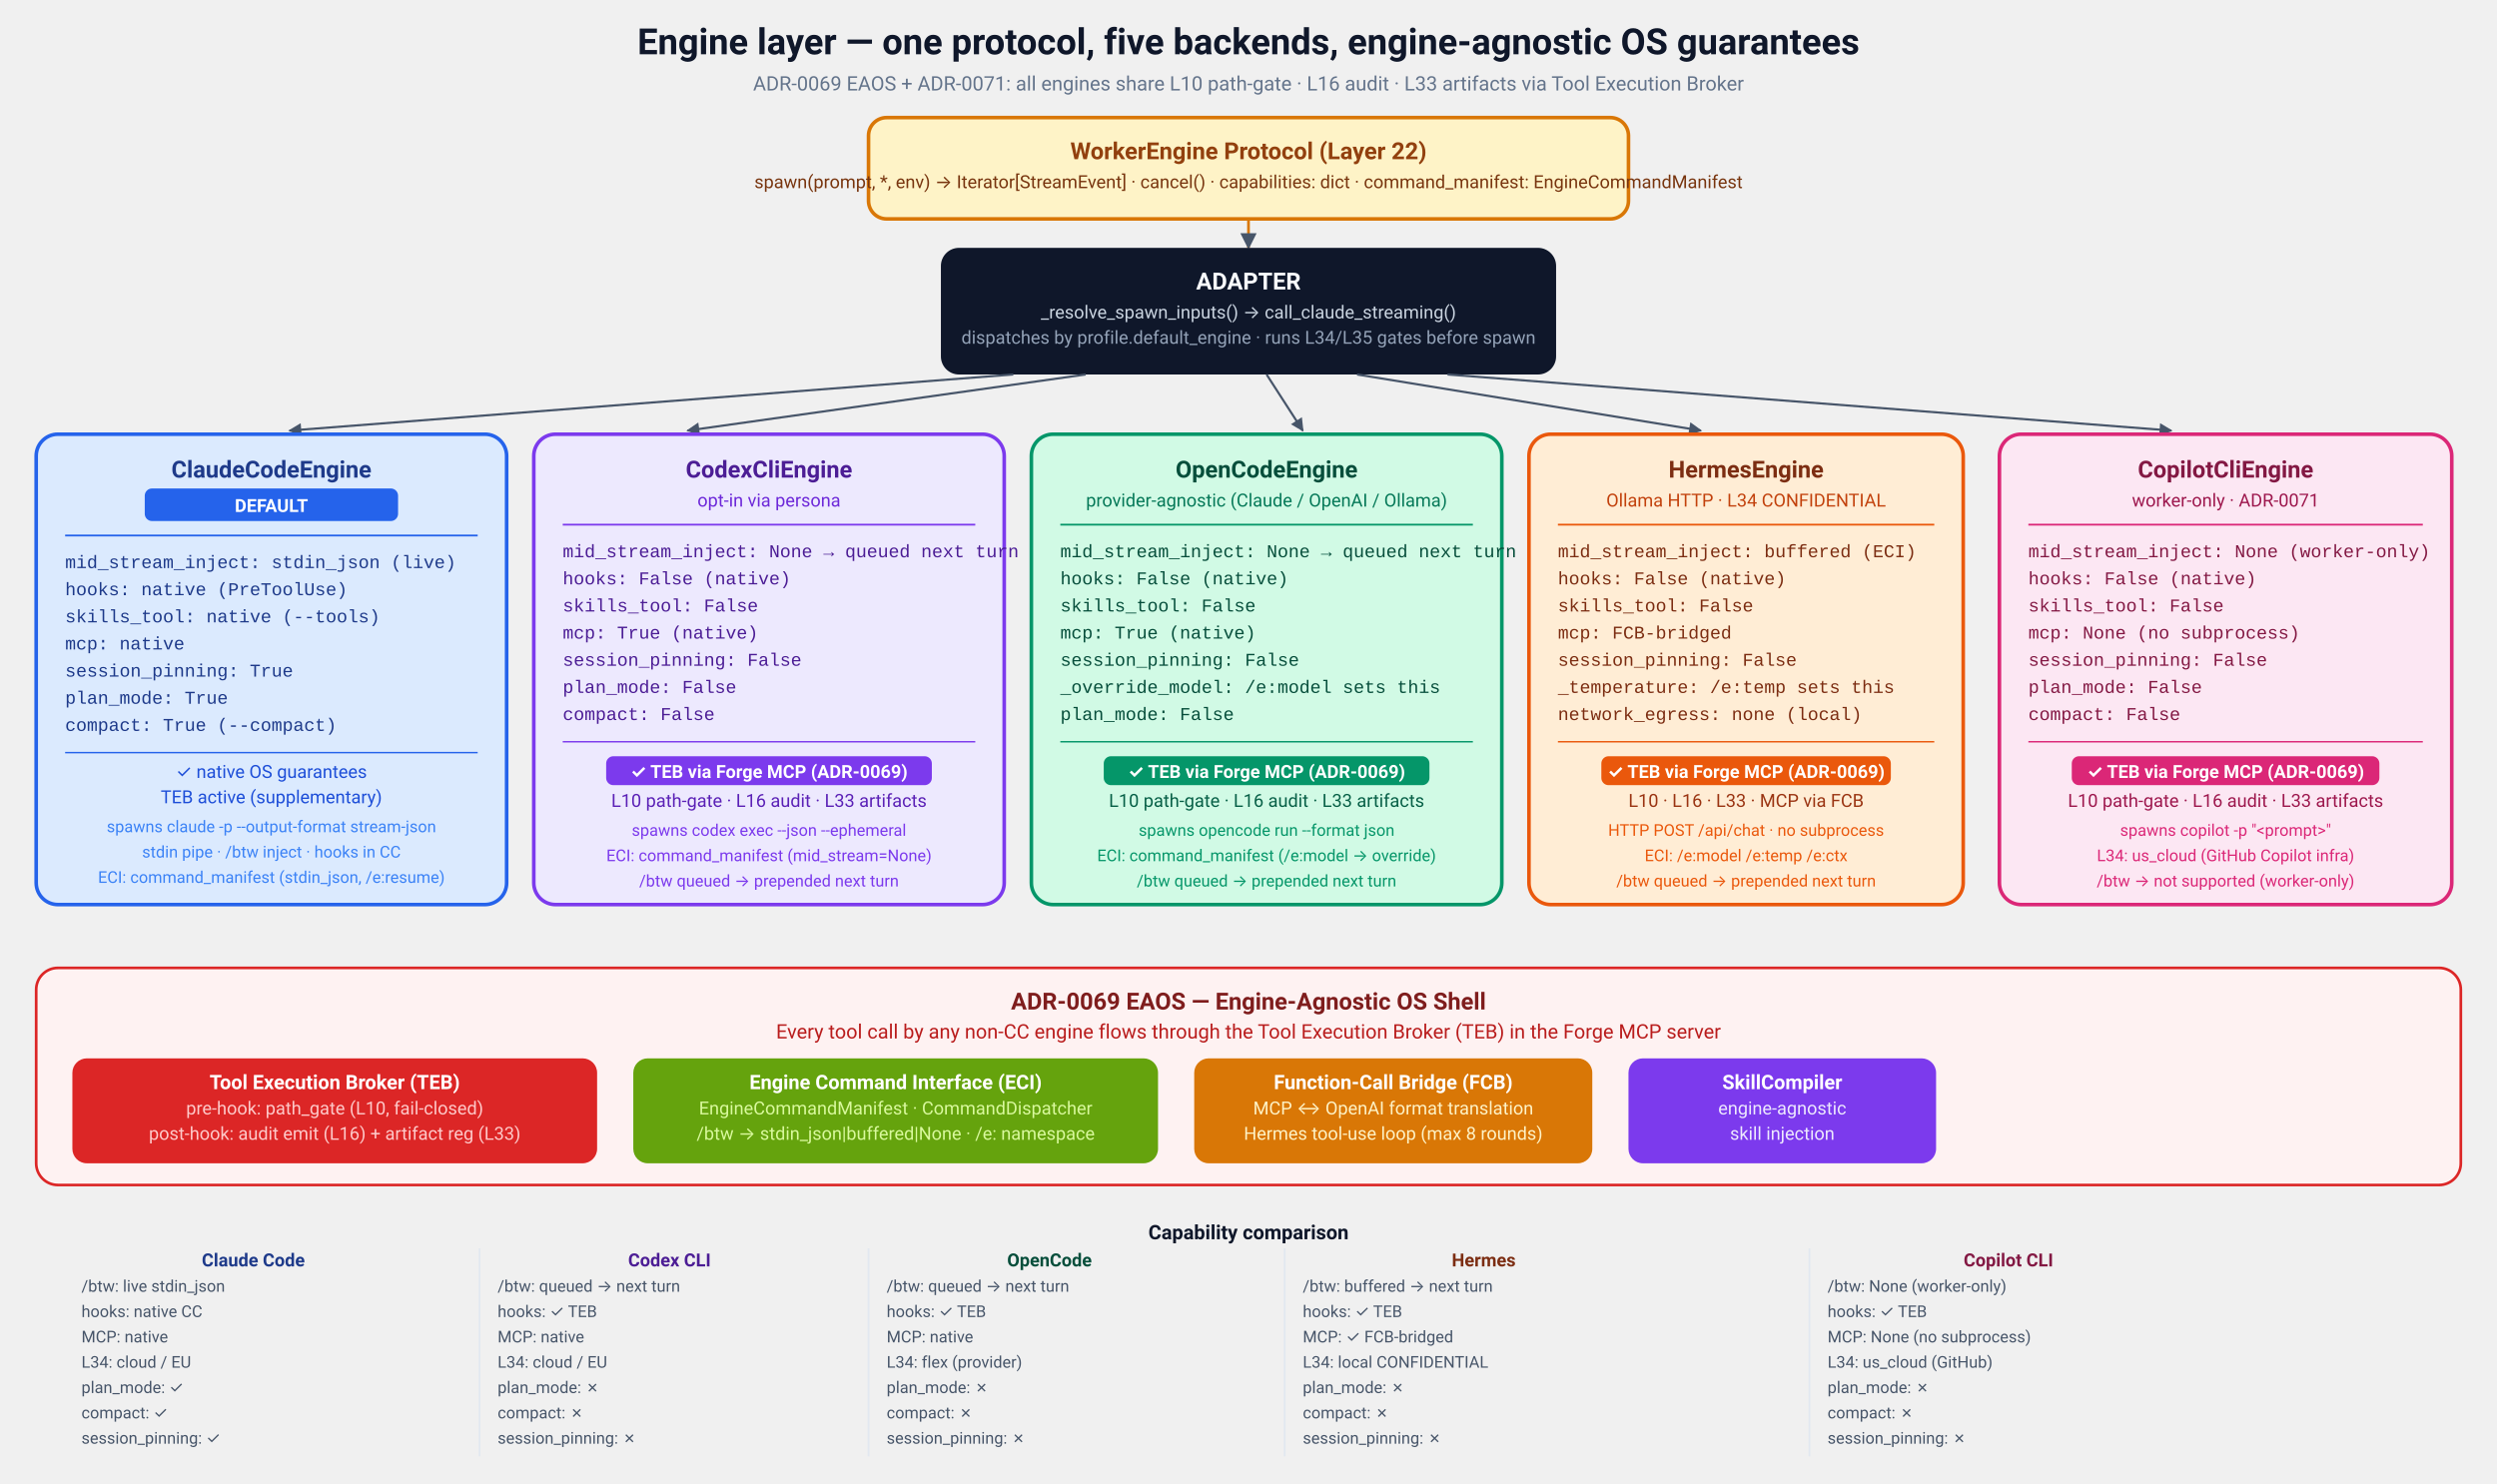
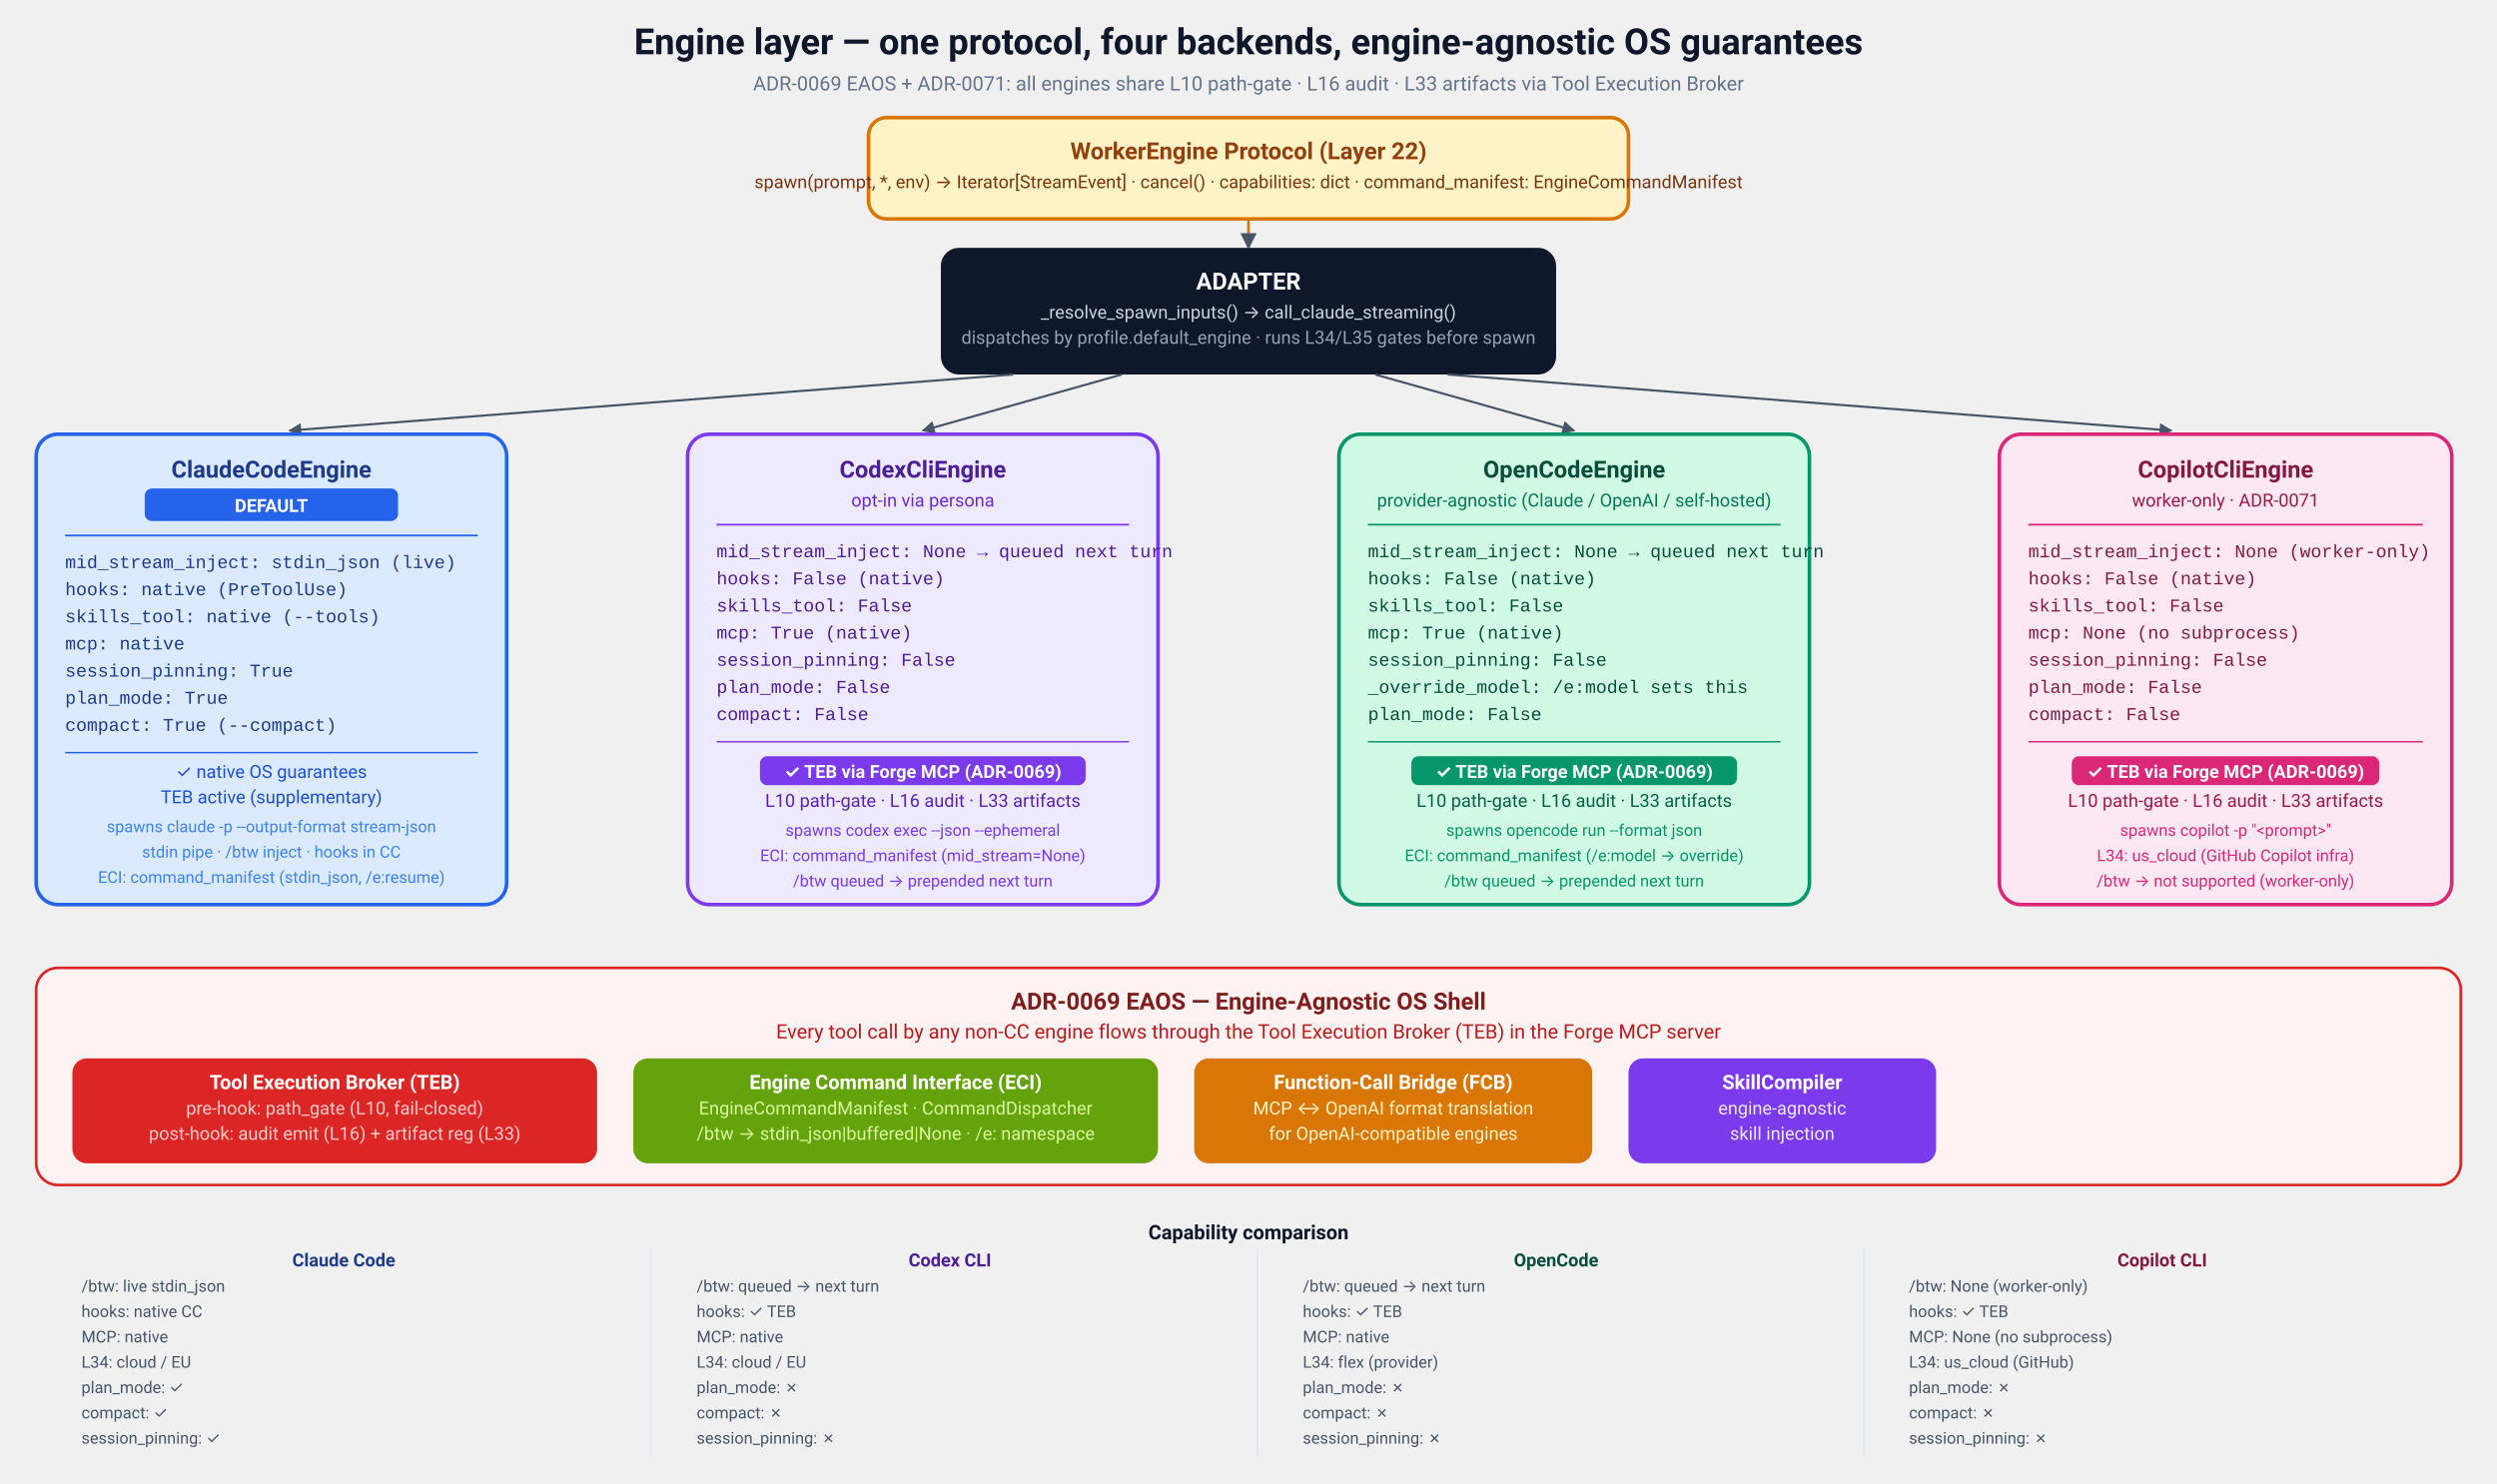
<svg xmlns="http://www.w3.org/2000/svg" viewBox="0 0 1380 820" font-family="-apple-system, BlinkMacSystemFont, 'Segoe UI', Roboto, sans-serif">
  <defs>
    <marker id="ar" viewBox="0 0 10 10" refX="9" refY="5" markerWidth="6" markerHeight="6" orient="auto-start-reverse">
      <path d="M 0 0 L 10 5 L 0 10 z" fill="#475569" />
    </marker>
    <marker id="ar-blue" viewBox="0 0 10 10" refX="9" refY="5" markerWidth="6" markerHeight="6" orient="auto-start-reverse">
      <path d="M 0 0 L 10 5 L 0 10 z" fill="#2563eb" />
    </marker>
    <marker id="ar-red" viewBox="0 0 10 10" refX="9" refY="5" markerWidth="6" markerHeight="6" orient="auto-start-reverse">
      <path d="M 0 0 L 10 5 L 0 10 z" fill="#dc2626" />
    </marker>
  </defs>
-   <text x="690" y="30" text-anchor="middle" font-size="20" font-weight="700" fill="#0f172a">Engine layer — one protocol, five backends, engine-agnostic OS guarantees</text>
+   <text x="690" y="30" text-anchor="middle" font-size="20" font-weight="700" fill="#0f172a">Engine layer — one protocol, four backends, engine-agnostic OS guarantees</text>
  <text x="690" y="50" text-anchor="middle" font-size="11" fill="#64748b">ADR-0069 EAOS + ADR-0071: all engines share L10 path-gate · L16 audit · L33 artifacts via Tool Execution Broker</text>
  <rect x="480" y="65" width="420" height="56" rx="10" fill="#fef3c7" stroke="#d97706" stroke-width="2" />
  <text x="690" y="88" text-anchor="middle" font-size="13" font-weight="700" fill="#92400e">WorkerEngine Protocol  (Layer 22)</text>
  <text x="690" y="104" text-anchor="middle" font-size="10" fill="#78350f">spawn(prompt, *, env) → Iterator[StreamEvent]  ·  cancel()  ·  capabilities: dict  ·  command_manifest: EngineCommandManifest</text>
  <line x1="690" y1="121" x2="690" y2="137" stroke="#d97706" stroke-width="1.5" marker-end="url(#ar)" />
  <rect x="520" y="137" width="340" height="70" rx="10" fill="#0f172a" />
  <text x="690" y="160" text-anchor="middle" font-size="13" font-weight="700" fill="#f8fafc">ADAPTER</text>
  <text x="690" y="176" text-anchor="middle" font-size="10" fill="#cbd5e1">_resolve_spawn_inputs() → call_claude_streaming()</text>
  <text x="690" y="190" text-anchor="middle" font-size="10" fill="#94a3b8">dispatches by profile.default_engine · runs L34/L35 gates before spawn</text>
  <line x1="560" y1="207" x2="160" y2="238" stroke="#475569" stroke-width="1.2" marker-end="url(#ar)" />
-   <line x1="600" y1="207" x2="380" y2="238" stroke="#475569" stroke-width="1.2" marker-end="url(#ar)" />
-   <line x1="700" y1="207" x2="720" y2="238" stroke="#475569" stroke-width="1.2" marker-end="url(#ar)" />
-   <line x1="750" y1="207" x2="940" y2="238" stroke="#475569" stroke-width="1.2" marker-end="url(#ar)" />
+   <line x1="620" y1="207" x2="510" y2="238" stroke="#475569" stroke-width="1.2" marker-end="url(#ar)" />
+   <line x1="760" y1="207" x2="870" y2="238" stroke="#475569" stroke-width="1.2" marker-end="url(#ar)" />
  <line x1="800" y1="207" x2="1200" y2="238" stroke="#475569" stroke-width="1.2" marker-end="url(#ar)" />
  <rect x="20" y="240" width="260" height="260" rx="12" fill="#dbeafe" stroke="#2563eb" stroke-width="2" />
  <text x="150" y="264" text-anchor="middle" font-size="13" font-weight="700" fill="#1e3a8a">ClaudeCodeEngine</text>
  <rect x="80" y="270" width="140" height="18" rx="4" fill="#2563eb" />
  <text x="150" y="283" text-anchor="middle" font-size="10" font-weight="700" fill="#fff">DEFAULT</text>
  <line x1="36" y1="296" x2="264" y2="296" stroke="#2563eb" stroke-width="1" />
  <g font-size="10" font-family="'Courier New', monospace" fill="#1e3a8a">
    <text x="36" y="314">mid_stream_inject: stdin_json (live)</text>
    <text x="36" y="329">hooks:             native (PreToolUse)</text>
    <text x="36" y="344">skills_tool:       native (--tools)</text>
    <text x="36" y="359">mcp:               native</text>
    <text x="36" y="374">session_pinning:   True</text>
    <text x="36" y="389">plan_mode:         True</text>
    <text x="36" y="404">compact:           True (--compact)</text>
  </g>
  <line x1="36" y1="416" x2="264" y2="416" stroke="#2563eb" stroke-width="0.8" />
  <text x="150" y="430" text-anchor="middle" font-size="10" fill="#1d4ed8">✓ native OS guarantees</text>
  <text x="150" y="444" text-anchor="middle" font-size="10" fill="#1d4ed8">TEB active (supplementary)</text>
  <text x="150" y="460" text-anchor="middle" font-size="9" fill="#3b82f6">spawns claude -p --output-format stream-json</text>
  <text x="150" y="474" text-anchor="middle" font-size="9" fill="#3b82f6">stdin pipe · /btw inject · hooks in CC</text>
  <text x="150" y="488" text-anchor="middle" font-size="9" fill="#3b82f6">ECI: command_manifest (stdin_json, /e:resume)</text>
-   <rect x="295" y="240" width="260" height="260" rx="12" fill="#ede9fe" stroke="#7c3aed" stroke-width="2" />
-   <text x="425" y="264" text-anchor="middle" font-size="13" font-weight="700" fill="#4c1d95">CodexCliEngine</text>
-   <text x="425" y="280" text-anchor="middle" font-size="10" fill="#6d28d9">opt-in via persona</text>
-   <line x1="311" y1="290" x2="539" y2="290" stroke="#7c3aed" stroke-width="1" />
-   <g font-size="10" font-family="'Courier New', monospace" fill="#4c1d95">
-     <text x="311" y="308">mid_stream_inject: None  → queued next turn</text>
-     <text x="311" y="323">hooks:             False (native)</text>
-     <text x="311" y="338">skills_tool:       False</text>
-     <text x="311" y="353">mcp:               True (native)</text>
-     <text x="311" y="368">session_pinning:   False</text>
-     <text x="311" y="383">plan_mode:         False</text>
-     <text x="311" y="398">compact:           False</text>
+   <g transform="translate(85,0)">
+     <rect x="295" y="240" width="260" height="260" rx="12" fill="#ede9fe" stroke="#7c3aed" stroke-width="2" />
+     <text x="425" y="264" text-anchor="middle" font-size="13" font-weight="700" fill="#4c1d95">CodexCliEngine</text>
+     <text x="425" y="280" text-anchor="middle" font-size="10" fill="#6d28d9">opt-in via persona</text>
+     <line x1="311" y1="290" x2="539" y2="290" stroke="#7c3aed" stroke-width="1" />
+     <g font-size="10" font-family="'Courier New', monospace" fill="#4c1d95">
+       <text x="311" y="308">mid_stream_inject: None  → queued next turn</text>
+       <text x="311" y="323">hooks:             False (native)</text>
+       <text x="311" y="338">skills_tool:       False</text>
+       <text x="311" y="353">mcp:               True (native)</text>
+       <text x="311" y="368">session_pinning:   False</text>
+       <text x="311" y="383">plan_mode:         False</text>
+       <text x="311" y="398">compact:           False</text>
+     </g>
+     <line x1="311" y1="410" x2="539" y2="410" stroke="#7c3aed" stroke-width="0.8" />
+     <rect x="335" y="418" width="180" height="16" rx="4" fill="#7c3aed" />
+     <text x="425" y="430" text-anchor="middle" font-size="10" font-weight="700" fill="#fff">✓ TEB via Forge MCP (ADR-0069)</text>
+     <text x="425" y="446" text-anchor="middle" font-size="10" fill="#5b21b6">L10 path-gate · L16 audit · L33 artifacts</text>
+     <text x="425" y="462" text-anchor="middle" font-size="9" fill="#7c3aed">spawns codex exec --json --ephemeral</text>
+     <text x="425" y="476" text-anchor="middle" font-size="9" fill="#7c3aed">ECI: command_manifest (mid_stream=None)</text>
+     <text x="425" y="490" text-anchor="middle" font-size="9" fill="#7c3aed">/btw queued → prepended next turn</text>
  </g>
-   <line x1="311" y1="410" x2="539" y2="410" stroke="#7c3aed" stroke-width="0.8" />
-   <rect x="335" y="418" width="180" height="16" rx="4" fill="#7c3aed" />
-   <text x="425" y="430" text-anchor="middle" font-size="10" font-weight="700" fill="#fff">✓ TEB via Forge MCP (ADR-0069)</text>
-   <text x="425" y="446" text-anchor="middle" font-size="10" fill="#5b21b6">L10 path-gate · L16 audit · L33 artifacts</text>
-   <text x="425" y="462" text-anchor="middle" font-size="9" fill="#7c3aed">spawns codex exec --json --ephemeral</text>
-   <text x="425" y="476" text-anchor="middle" font-size="9" fill="#7c3aed">ECI: command_manifest (mid_stream=None)</text>
-   <text x="425" y="490" text-anchor="middle" font-size="9" fill="#7c3aed">/btw queued → prepended next turn</text>
-   <rect x="570" y="240" width="260" height="260" rx="12" fill="#d1fae5" stroke="#059669" stroke-width="2" />
-   <text x="700" y="264" text-anchor="middle" font-size="13" font-weight="700" fill="#064e3b">OpenCodeEngine</text>
-   <text x="700" y="280" text-anchor="middle" font-size="10" fill="#047857">provider-agnostic (Claude / OpenAI / Ollama)</text>
-   <line x1="586" y1="290" x2="814" y2="290" stroke="#059669" stroke-width="1" />
-   <g font-size="10" font-family="'Courier New', monospace" fill="#064e3b">
-     <text x="586" y="308">mid_stream_inject: None  → queued next turn</text>
-     <text x="586" y="323">hooks:             False (native)</text>
-     <text x="586" y="338">skills_tool:       False</text>
-     <text x="586" y="353">mcp:               True (native)</text>
-     <text x="586" y="368">session_pinning:   False</text>
-     <text x="586" y="383">_override_model:   /e:model sets this</text>
-     <text x="586" y="398">plan_mode:         False</text>
+   <g transform="translate(170,0)">
+     <rect x="570" y="240" width="260" height="260" rx="12" fill="#d1fae5" stroke="#059669" stroke-width="2" />
+     <text x="700" y="264" text-anchor="middle" font-size="13" font-weight="700" fill="#064e3b">OpenCodeEngine</text>
+     <text x="700" y="280" text-anchor="middle" font-size="10" fill="#047857">provider-agnostic (Claude / OpenAI / self-hosted)</text>
+     <line x1="586" y1="290" x2="814" y2="290" stroke="#059669" stroke-width="1" />
+     <g font-size="10" font-family="'Courier New', monospace" fill="#064e3b">
+       <text x="586" y="308">mid_stream_inject: None  → queued next turn</text>
+       <text x="586" y="323">hooks:             False (native)</text>
+       <text x="586" y="338">skills_tool:       False</text>
+       <text x="586" y="353">mcp:               True (native)</text>
+       <text x="586" y="368">session_pinning:   False</text>
+       <text x="586" y="383">_override_model:   /e:model sets this</text>
+       <text x="586" y="398">plan_mode:         False</text>
+     </g>
+     <line x1="586" y1="410" x2="814" y2="410" stroke="#059669" stroke-width="0.8" />
+     <rect x="610" y="418" width="180" height="16" rx="4" fill="#059669" />
+     <text x="700" y="430" text-anchor="middle" font-size="10" font-weight="700" fill="#fff">✓ TEB via Forge MCP (ADR-0069)</text>
+     <text x="700" y="446" text-anchor="middle" font-size="10" fill="#065f46">L10 path-gate · L16 audit · L33 artifacts</text>
+     <text x="700" y="462" text-anchor="middle" font-size="9" fill="#059669">spawns opencode run --format json</text>
+     <text x="700" y="476" text-anchor="middle" font-size="9" fill="#059669">ECI: command_manifest (/e:model → override)</text>
+     <text x="700" y="490" text-anchor="middle" font-size="9" fill="#059669">/btw queued → prepended next turn</text>
  </g>
-   <line x1="586" y1="410" x2="814" y2="410" stroke="#059669" stroke-width="0.8" />
-   <rect x="610" y="418" width="180" height="16" rx="4" fill="#059669" />
-   <text x="700" y="430" text-anchor="middle" font-size="10" font-weight="700" fill="#fff">✓ TEB via Forge MCP (ADR-0069)</text>
-   <text x="700" y="446" text-anchor="middle" font-size="10" fill="#065f46">L10 path-gate · L16 audit · L33 artifacts</text>
-   <text x="700" y="462" text-anchor="middle" font-size="9" fill="#059669">spawns opencode run --format json</text>
-   <text x="700" y="476" text-anchor="middle" font-size="9" fill="#059669">ECI: command_manifest (/e:model → override)</text>
-   <text x="700" y="490" text-anchor="middle" font-size="9" fill="#059669">/btw queued → prepended next turn</text>
-   <rect x="845" y="240" width="240" height="260" rx="12" fill="#ffedd5" stroke="#ea580c" stroke-width="2" />
-   <text x="965" y="264" text-anchor="middle" font-size="13" font-weight="700" fill="#7c2d12">HermesEngine</text>
-   <text x="965" y="280" text-anchor="middle" font-size="10" fill="#c2410c">Ollama HTTP · L34 CONFIDENTIAL</text>
-   <line x1="861" y1="290" x2="1069" y2="290" stroke="#ea580c" stroke-width="1" />
-   <g font-size="10" font-family="'Courier New', monospace" fill="#7c2d12">
-     <text x="861" y="308">mid_stream_inject: buffered (ECI)</text>
-     <text x="861" y="323">hooks:             False (native)</text>
-     <text x="861" y="338">skills_tool:       False</text>
-     <text x="861" y="353">mcp:               FCB-bridged</text>
-     <text x="861" y="368">session_pinning:   False</text>
-     <text x="861" y="383">_temperature:      /e:temp sets this</text>
-     <text x="861" y="398">network_egress:    none (local)</text>
-   </g>
-   <line x1="861" y1="410" x2="1069" y2="410" stroke="#ea580c" stroke-width="0.8" />
-   <rect x="885" y="418" width="160" height="16" rx="4" fill="#ea580c" />
-   <text x="965" y="430" text-anchor="middle" font-size="10" font-weight="700" fill="#fff">✓ TEB via Forge MCP (ADR-0069)</text>
-   <text x="965" y="446" text-anchor="middle" font-size="10" fill="#9a3412">L10 · L16 · L33 · MCP via FCB</text>
-   <text x="965" y="462" text-anchor="middle" font-size="9" fill="#ea580c">HTTP POST /api/chat · no subprocess</text>
-   <text x="965" y="476" text-anchor="middle" font-size="9" fill="#ea580c">ECI: /e:model /e:temp /e:ctx</text>
-   <text x="965" y="490" text-anchor="middle" font-size="9" fill="#ea580c">/btw queued → prepended next turn</text>
  <rect x="1105" y="240" width="250" height="260" rx="12" fill="#fce7f3" stroke="#db2777" stroke-width="2" />
  <text x="1230" y="264" text-anchor="middle" font-size="13" font-weight="700" fill="#831843">CopilotCliEngine</text>
  <text x="1230" y="280" text-anchor="middle" font-size="10" fill="#9d174d">worker-only · ADR-0071</text>
  <line x1="1121" y1="290" x2="1339" y2="290" stroke="#db2777" stroke-width="1" />
  <g font-size="10" font-family="'Courier New', monospace" fill="#831843">
    <text x="1121" y="308">mid_stream_inject: None  (worker-only)</text>
    <text x="1121" y="323">hooks:             False (native)</text>
    <text x="1121" y="338">skills_tool:       False</text>
    <text x="1121" y="353">mcp:               None (no subprocess)</text>
    <text x="1121" y="368">session_pinning:   False</text>
    <text x="1121" y="383">plan_mode:         False</text>
    <text x="1121" y="398">compact:           False</text>
  </g>
  <line x1="1121" y1="410" x2="1339" y2="410" stroke="#db2777" stroke-width="0.8" />
  <rect x="1145" y="418" width="170" height="16" rx="4" fill="#db2777" />
  <text x="1230" y="430" text-anchor="middle" font-size="10" font-weight="700" fill="#fff">✓ TEB via Forge MCP (ADR-0069)</text>
  <text x="1230" y="446" text-anchor="middle" font-size="10" fill="#9d174d">L10 path-gate · L16 audit · L33 artifacts</text>
  <text x="1230" y="462" text-anchor="middle" font-size="9" fill="#db2777">spawns copilot -p "&lt;prompt&gt;"</text>
  <text x="1230" y="476" text-anchor="middle" font-size="9" fill="#db2777">L34: us_cloud (GitHub Copilot infra)</text>
  <text x="1230" y="490" text-anchor="middle" font-size="9" fill="#db2777">/btw → not supported (worker-only)</text>
  <rect x="20" y="535" width="1340" height="120" rx="12" fill="#fef2f2" stroke="#dc2626" stroke-width="1.5" />
  <text x="690" y="558" text-anchor="middle" font-size="13" font-weight="700" fill="#7f1d1d">ADR-0069 EAOS — Engine-Agnostic OS Shell</text>
  <text x="690" y="574" text-anchor="middle" font-size="11" fill="#b91c1c">Every tool call by any non-CC engine flows through the Tool Execution Broker (TEB) in the Forge MCP server</text>
  <rect x="40" y="585" width="290" height="58" rx="8" fill="#dc2626" />
  <text x="185" y="602" text-anchor="middle" font-size="11" font-weight="700" fill="#fff">Tool Execution Broker (TEB)</text>
  <text x="185" y="616" text-anchor="middle" font-size="10" fill="#fecaca">pre-hook: path_gate (L10, fail-closed)</text>
  <text x="185" y="630" text-anchor="middle" font-size="10" fill="#fecaca">post-hook: audit emit (L16) + artifact reg (L33)</text>
  <rect x="350" y="585" width="290" height="58" rx="8" fill="#65a30d" />
  <text x="495" y="602" text-anchor="middle" font-size="11" font-weight="700" fill="#fff">Engine Command Interface (ECI)</text>
  <text x="495" y="616" text-anchor="middle" font-size="10" fill="#d9f99d">EngineCommandManifest · CommandDispatcher</text>
  <text x="495" y="630" text-anchor="middle" font-size="10" fill="#d9f99d">/btw → stdin_json|buffered|None · /e: namespace</text>
  <rect x="660" y="585" width="220" height="58" rx="8" fill="#d97706" />
  <text x="770" y="602" text-anchor="middle" font-size="11" font-weight="700" fill="#fff">Function-Call Bridge (FCB)</text>
  <text x="770" y="616" text-anchor="middle" font-size="10" fill="#fef3c7">MCP ↔ OpenAI format translation</text>
-   <text x="770" y="630" text-anchor="middle" font-size="10" fill="#fef3c7">Hermes tool-use loop (max 8 rounds)</text>
+   <text x="770" y="630" text-anchor="middle" font-size="10" fill="#fef3c7">for OpenAI-compatible engines</text>
  <rect x="900" y="585" width="170" height="58" rx="8" fill="#7c3aed" />
  <text x="985" y="602" text-anchor="middle" font-size="11" font-weight="700" fill="#fff">SkillCompiler</text>
  <text x="985" y="616" text-anchor="middle" font-size="10" fill="#ede9fe">engine-agnostic</text>
  <text x="985" y="630" text-anchor="middle" font-size="10" fill="#ede9fe">skill injection</text>
  <text x="690" y="685" text-anchor="middle" font-size="11" font-weight="700" fill="#0f172a">Capability comparison</text>
-   <text x="140" y="700" text-anchor="middle" font-size="10" font-weight="600" fill="#1e3a8a">Claude Code</text>
-   <text x="370" y="700" text-anchor="middle" font-size="10" font-weight="600" fill="#4c1d95">Codex CLI</text>
-   <text x="580" y="700" text-anchor="middle" font-size="10" font-weight="600" fill="#064e3b">OpenCode</text>
-   <text x="820" y="700" text-anchor="middle" font-size="10" font-weight="600" fill="#7c2d12">Hermes</text>
-   <text x="1110" y="700" text-anchor="middle" font-size="10" font-weight="600" fill="#831843">Copilot CLI</text>
+   <text x="190" y="700" text-anchor="middle" font-size="10" font-weight="600" fill="#1e3a8a">Claude Code</text>
+   <text x="525" y="700" text-anchor="middle" font-size="10" font-weight="600" fill="#4c1d95">Codex CLI</text>
+   <text x="860" y="700" text-anchor="middle" font-size="10" font-weight="600" fill="#064e3b">OpenCode</text>
+   <text x="1195" y="700" text-anchor="middle" font-size="10" font-weight="600" fill="#831843">Copilot CLI</text>
  <text x="45" y="714" text-anchor="start" font-size="9" fill="#475569">/btw: live stdin_json</text>
-   <text x="275" y="714" text-anchor="start" font-size="9" fill="#475569">/btw: queued → next turn</text>
-   <text x="490" y="714" text-anchor="start" font-size="9" fill="#475569">/btw: queued → next turn</text>
-   <text x="720" y="714" text-anchor="start" font-size="9" fill="#475569">/btw: buffered → next turn</text>
-   <text x="1010" y="714" text-anchor="start" font-size="9" fill="#475569">/btw: None (worker-only)</text>
+   <text x="385" y="714" text-anchor="start" font-size="9" fill="#475569">/btw: queued → next turn</text>
+   <text x="720" y="714" text-anchor="start" font-size="9" fill="#475569">/btw: queued → next turn</text>
+   <text x="1055" y="714" text-anchor="start" font-size="9" fill="#475569">/btw: None (worker-only)</text>
  <text x="45" y="728" text-anchor="start" font-size="9" fill="#475569">hooks: native CC</text>
-   <text x="275" y="728" text-anchor="start" font-size="9" fill="#475569">hooks: ✓ TEB</text>
-   <text x="490" y="728" text-anchor="start" font-size="9" fill="#475569">hooks: ✓ TEB</text>
+   <text x="385" y="728" text-anchor="start" font-size="9" fill="#475569">hooks: ✓ TEB</text>
  <text x="720" y="728" text-anchor="start" font-size="9" fill="#475569">hooks: ✓ TEB</text>
-   <text x="1010" y="728" text-anchor="start" font-size="9" fill="#475569">hooks: ✓ TEB</text>
+   <text x="1055" y="728" text-anchor="start" font-size="9" fill="#475569">hooks: ✓ TEB</text>
  <text x="45" y="742" text-anchor="start" font-size="9" fill="#475569">MCP: native</text>
-   <text x="275" y="742" text-anchor="start" font-size="9" fill="#475569">MCP: native</text>
-   <text x="490" y="742" text-anchor="start" font-size="9" fill="#475569">MCP: native</text>
-   <text x="720" y="742" text-anchor="start" font-size="9" fill="#475569">MCP: ✓ FCB-bridged</text>
-   <text x="1010" y="742" text-anchor="start" font-size="9" fill="#475569">MCP: None (no subprocess)</text>
+   <text x="385" y="742" text-anchor="start" font-size="9" fill="#475569">MCP: native</text>
+   <text x="720" y="742" text-anchor="start" font-size="9" fill="#475569">MCP: native</text>
+   <text x="1055" y="742" text-anchor="start" font-size="9" fill="#475569">MCP: None (no subprocess)</text>
  <text x="45" y="756" text-anchor="start" font-size="9" fill="#475569">L34: cloud / EU</text>
-   <text x="275" y="756" text-anchor="start" font-size="9" fill="#475569">L34: cloud / EU</text>
-   <text x="490" y="756" text-anchor="start" font-size="9" fill="#475569">L34: flex (provider)</text>
-   <text x="720" y="756" text-anchor="start" font-size="9" fill="#475569">L34: local CONFIDENTIAL</text>
-   <text x="1010" y="756" text-anchor="start" font-size="9" fill="#475569">L34: us_cloud (GitHub)</text>
+   <text x="385" y="756" text-anchor="start" font-size="9" fill="#475569">L34: cloud / EU</text>
+   <text x="720" y="756" text-anchor="start" font-size="9" fill="#475569">L34: flex (provider)</text>
+   <text x="1055" y="756" text-anchor="start" font-size="9" fill="#475569">L34: us_cloud (GitHub)</text>
  <text x="45" y="770" text-anchor="start" font-size="9" fill="#475569">plan_mode: ✓</text>
-   <text x="275" y="770" text-anchor="start" font-size="9" fill="#475569">plan_mode: ✗</text>
-   <text x="490" y="770" text-anchor="start" font-size="9" fill="#475569">plan_mode: ✗</text>
+   <text x="385" y="770" text-anchor="start" font-size="9" fill="#475569">plan_mode: ✗</text>
  <text x="720" y="770" text-anchor="start" font-size="9" fill="#475569">plan_mode: ✗</text>
-   <text x="1010" y="770" text-anchor="start" font-size="9" fill="#475569">plan_mode: ✗</text>
+   <text x="1055" y="770" text-anchor="start" font-size="9" fill="#475569">plan_mode: ✗</text>
  <text x="45" y="784" text-anchor="start" font-size="9" fill="#475569">compact: ✓</text>
-   <text x="275" y="784" text-anchor="start" font-size="9" fill="#475569">compact: ✗</text>
-   <text x="490" y="784" text-anchor="start" font-size="9" fill="#475569">compact: ✗</text>
+   <text x="385" y="784" text-anchor="start" font-size="9" fill="#475569">compact: ✗</text>
  <text x="720" y="784" text-anchor="start" font-size="9" fill="#475569">compact: ✗</text>
-   <text x="1010" y="784" text-anchor="start" font-size="9" fill="#475569">compact: ✗</text>
+   <text x="1055" y="784" text-anchor="start" font-size="9" fill="#475569">compact: ✗</text>
  <text x="45" y="798" text-anchor="start" font-size="9" fill="#475569">session_pinning: ✓</text>
-   <text x="275" y="798" text-anchor="start" font-size="9" fill="#475569">session_pinning: ✗</text>
-   <text x="490" y="798" text-anchor="start" font-size="9" fill="#475569">session_pinning: ✗</text>
+   <text x="385" y="798" text-anchor="start" font-size="9" fill="#475569">session_pinning: ✗</text>
  <text x="720" y="798" text-anchor="start" font-size="9" fill="#475569">session_pinning: ✗</text>
-   <text x="1010" y="798" text-anchor="start" font-size="9" fill="#475569">session_pinning: ✗</text>
-   <line x1="265" y1="690" x2="265" y2="805" stroke="#e2e8f0" stroke-width="1" />
-   <line x1="480" y1="690" x2="480" y2="805" stroke="#e2e8f0" stroke-width="1" />
-   <line x1="710" y1="690" x2="710" y2="805" stroke="#e2e8f0" stroke-width="1" />
-   <line x1="1000" y1="690" x2="1000" y2="805" stroke="#e2e8f0" stroke-width="1" />
+   <text x="1055" y="798" text-anchor="start" font-size="9" fill="#475569">session_pinning: ✗</text>
+   <line x1="360" y1="690" x2="360" y2="805" stroke="#e2e8f0" stroke-width="1" />
+   <line x1="695" y1="690" x2="695" y2="805" stroke="#e2e8f0" stroke-width="1" />
+   <line x1="1030" y1="690" x2="1030" y2="805" stroke="#e2e8f0" stroke-width="1" />
</svg>
